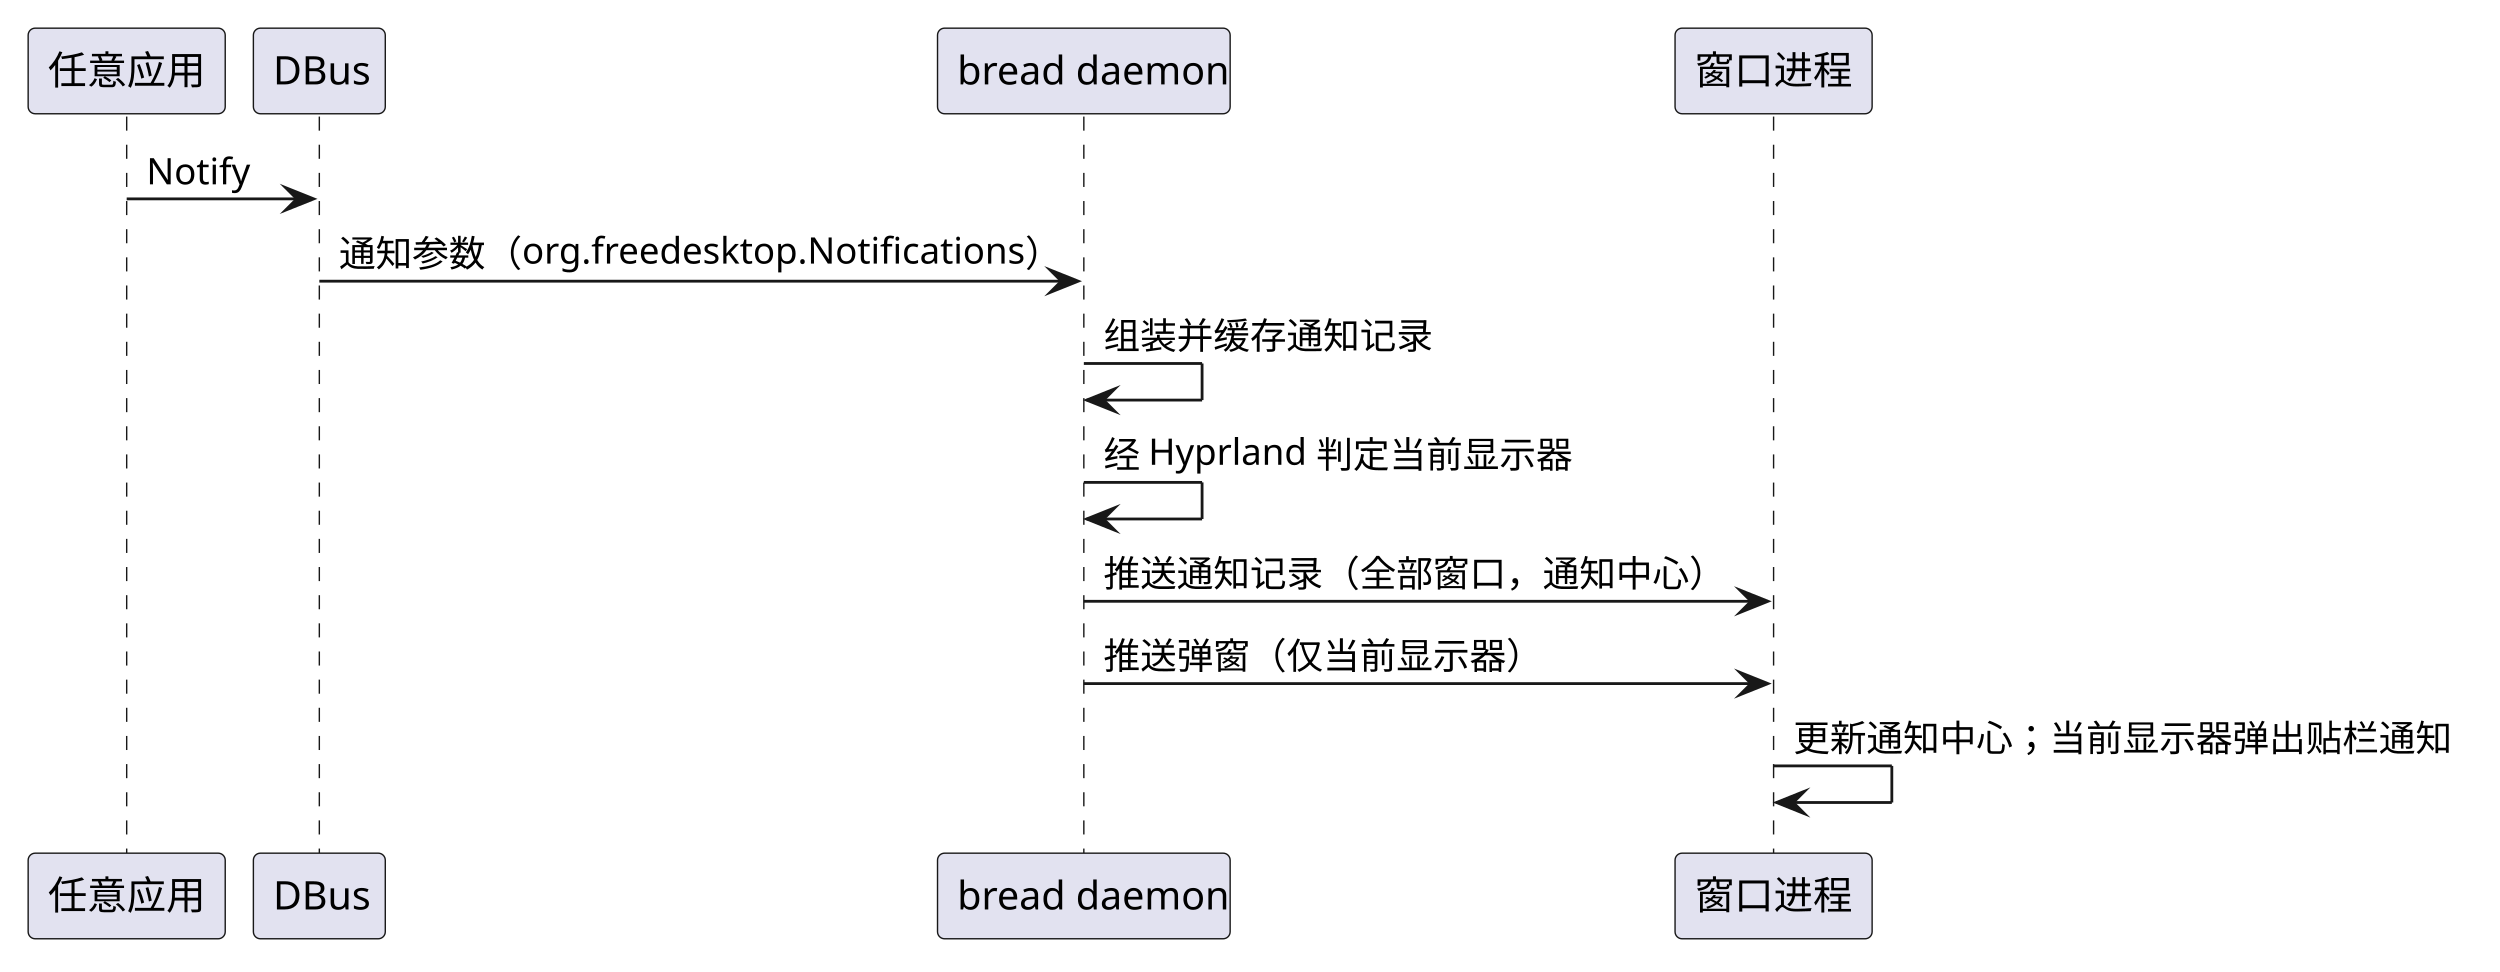
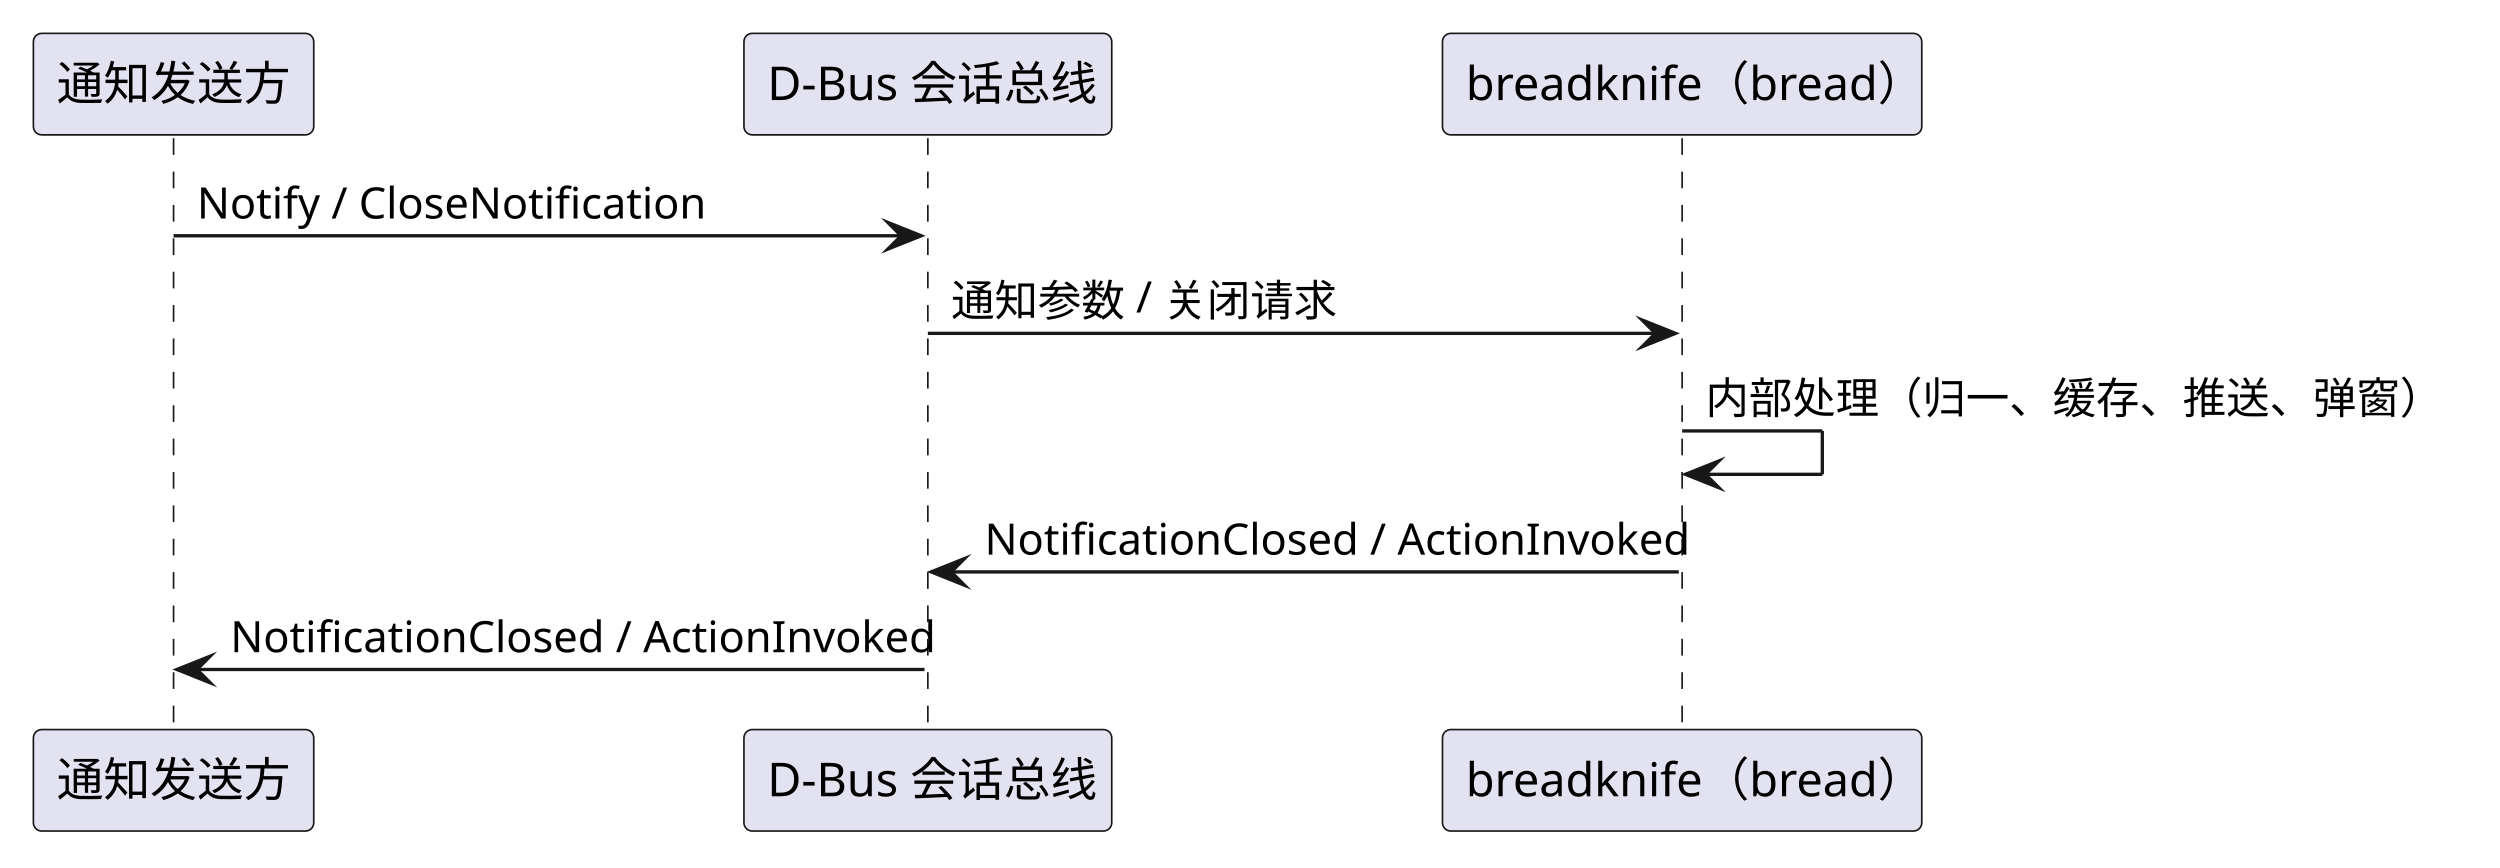
- <svg xmlns="http://www.w3.org/2000/svg" version="1.1" data-diagram-type="SEQUENCE" style="width:888px;height:345px;background:#FFFFFF;" width="888px" height="345px" viewBox="0 0 888 345" zoomAndPan="magnify" preserveAspectRatio="none" contentStyleType="text/css">
+ <svg xmlns="http://www.w3.org/2000/svg" version="1.1" data-diagram-type="SEQUENCE" style="width:749px;height:260px;background:#FFFFFF;" width="749px" height="260px" viewBox="0 0 749 260" zoomAndPan="magnify" preserveAspectRatio="none" contentStyleType="text/css">
  <defs />
  <g font-family="sans-serif" lengthAdjust="spacing">
    <g>
-       <rect x="41.5" y="41.406" width="8" height="261.641" fill="#000" fill-opacity="0" />
-       <line x1="45" y1="41.406" x2="45" y2="303.047" style="stroke:#181818;stroke-width:0.5;stroke-dasharray:5,5;" />
+       <rect x="48.5" y="41.406" width="8" height="177.172" fill="#000" fill-opacity="0" />
+       <line x1="52" y1="41.406" x2="52" y2="218.578" style="stroke:#181818;stroke-width:0.5;stroke-dasharray:5,5;" />
    </g>
    <g>
-       <rect x="109.927" y="41.406" width="8" height="261.641" fill="#000" fill-opacity="0" />
-       <line x1="113.427" y1="41.406" x2="113.427" y2="303.047" style="stroke:#181818;stroke-width:0.5;stroke-dasharray:5,5;" />
+       <rect x="274.482" y="41.406" width="8" height="177.172" fill="#000" fill-opacity="0" />
+       <line x1="277.982" y1="41.406" x2="277.982" y2="218.578" style="stroke:#181818;stroke-width:0.5;stroke-dasharray:5,5;" />
    </g>
    <g>
-       <rect x="381.479" y="41.406" width="8" height="261.641" fill="#000" fill-opacity="0" />
-       <line x1="384.979" y1="41.406" x2="384.979" y2="303.047" style="stroke:#181818;stroke-width:0.5;stroke-dasharray:5,5;" />
+       <rect x="500.465" y="41.406" width="8" height="177.172" fill="#000" fill-opacity="0" />
+       <line x1="503.965" y1="41.406" x2="503.965" y2="218.578" style="stroke:#181818;stroke-width:0.5;stroke-dasharray:5,5;" />
    </g>
-     <g>
-       <rect x="626.479" y="41.406" width="8" height="261.641" fill="#000" fill-opacity="0" />
-       <line x1="629.979" y1="41.406" x2="629.979" y2="303.047" style="stroke:#181818;stroke-width:0.5;stroke-dasharray:5,5;" />
-     </g>
-     <rect x="10" y="10" width="70" height="30.406" fill="#E2E2F0" style="stroke:#181818;stroke-width:0.5;" rx="2.5" ry="2.5" />
-     <text x="17" y="29.988" fill="#000" font-size="14" textLength="56">任意应用</text>
-     <rect x="90" y="10" width="46.854" height="30.406" fill="#E2E2F0" style="stroke:#181818;stroke-width:0.5;" rx="2.5" ry="2.5" />
-     <text x="97" y="29.988" fill="#000" font-size="14" textLength="32.854">DBus</text>
-     <rect x="333.009" y="10" width="103.94" height="30.406" fill="#E2E2F0" style="stroke:#181818;stroke-width:0.5;" rx="2.5" ry="2.5" />
-     <text x="340.009" y="29.988" fill="#000" font-size="14" textLength="89.94">bread daemon</text>
-     <rect x="594.979" y="10" width="70" height="30.406" fill="#E2E2F0" style="stroke:#181818;stroke-width:0.5;" rx="2.5" ry="2.5" />
-     <text x="601.979" y="29.988" fill="#000" font-size="14" textLength="56">窗口进程</text>
-     <rect x="10" y="303.047" width="70" height="30.406" fill="#E2E2F0" style="stroke:#181818;stroke-width:0.5;" rx="2.5" ry="2.5" />
-     <text x="17" y="323.035" fill="#000" font-size="14" textLength="56">任意应用</text>
-     <rect x="90" y="303.047" width="46.854" height="30.406" fill="#E2E2F0" style="stroke:#181818;stroke-width:0.5;" rx="2.5" ry="2.5" />
-     <text x="97" y="323.035" fill="#000" font-size="14" textLength="32.854">DBus</text>
-     <rect x="333.009" y="303.047" width="103.94" height="30.406" fill="#E2E2F0" style="stroke:#181818;stroke-width:0.5;" rx="2.5" ry="2.5" />
-     <text x="340.009" y="323.035" fill="#000" font-size="14" textLength="89.94">bread daemon</text>
-     <rect x="594.979" y="303.047" width="70" height="30.406" fill="#E2E2F0" style="stroke:#181818;stroke-width:0.5;" rx="2.5" ry="2.5" />
-     <text x="601.979" y="323.035" fill="#000" font-size="14" textLength="56">窗口进程</text>
-     <polygon points="101.427,66.641,111.427,70.641,101.427,74.641,105.427,70.641" fill="#181818" style="stroke:#181818;stroke-width:1;stroke-linejoin:miter;stroke-miterlimit:10;" />
-     <line x1="45" y1="70.641" x2="107.427" y2="70.641" style="stroke:#181818;stroke-width:1;" />
-     <text x="52" y="65.467" fill="#000" font-size="13" textLength="34.772">Notify</text>
-     <polygon points="372.979,95.875,382.979,99.875,372.979,103.875,376.979,99.875" fill="#181818" style="stroke:#181818;stroke-width:1;stroke-linejoin:miter;stroke-miterlimit:10;" />
-     <line x1="113.427" y1="99.875" x2="378.979" y2="99.875" style="stroke:#181818;stroke-width:1;" />
-     <text x="120.427" y="94.701" fill="#000" font-size="13" textLength="247.552">通知参数（org.freedesktop.Notifications）</text>
-     <line x1="384.979" y1="129.109" x2="426.979" y2="129.109" style="stroke:#181818;stroke-width:1;" />
-     <line x1="426.979" y1="129.109" x2="426.979" y2="142.109" style="stroke:#181818;stroke-width:1;" />
-     <line x1="385.979" y1="142.109" x2="426.979" y2="142.109" style="stroke:#181818;stroke-width:1;" />
-     <polygon points="395.979,138.109,385.979,142.109,395.979,146.109,391.979,142.109" fill="#181818" style="stroke:#181818;stroke-width:1;stroke-linejoin:miter;stroke-miterlimit:10;" />
-     <text x="391.979" y="123.936" fill="#000" font-size="13" textLength="117">组装并缓存通知记录</text>
-     <line x1="384.979" y1="171.344" x2="426.979" y2="171.344" style="stroke:#181818;stroke-width:1;" />
-     <line x1="426.979" y1="171.344" x2="426.979" y2="184.344" style="stroke:#181818;stroke-width:1;" />
-     <line x1="385.979" y1="184.344" x2="426.979" y2="184.344" style="stroke:#181818;stroke-width:1;" />
-     <polygon points="395.979,180.344,385.979,184.344,395.979,188.344,391.979,184.344" fill="#181818" style="stroke:#181818;stroke-width:1;stroke-linejoin:miter;stroke-miterlimit:10;" />
-     <text x="391.979" y="166.17" fill="#000" font-size="13" textLength="162.322">经 Hyprland 判定当前显示器</text>
-     <polygon points="617.979,209.578,627.979,213.578,617.979,217.578,621.979,213.578" fill="#181818" style="stroke:#181818;stroke-width:1;stroke-linejoin:miter;stroke-miterlimit:10;" />
-     <line x1="384.979" y1="213.578" x2="623.979" y2="213.578" style="stroke:#181818;stroke-width:1;" />
-     <text x="391.979" y="208.404" fill="#000" font-size="13" textLength="221">推送通知记录（全部窗口，通知中心）</text>
-     <polygon points="617.979,238.813,627.979,242.813,617.979,246.813,621.979,242.813" fill="#181818" style="stroke:#181818;stroke-width:1;stroke-linejoin:miter;stroke-miterlimit:10;" />
-     <line x1="384.979" y1="242.813" x2="623.979" y2="242.813" style="stroke:#181818;stroke-width:1;" />
-     <text x="391.979" y="237.639" fill="#000" font-size="13" textLength="156">推送弹窗（仅当前显示器）</text>
-     <line x1="629.979" y1="272.047" x2="671.979" y2="272.047" style="stroke:#181818;stroke-width:1;" />
-     <line x1="671.979" y1="272.047" x2="671.979" y2="285.047" style="stroke:#181818;stroke-width:1;" />
-     <line x1="630.979" y1="285.047" x2="671.979" y2="285.047" style="stroke:#181818;stroke-width:1;" />
-     <polygon points="640.979,281.047,630.979,285.047,640.979,289.047,636.979,285.047" fill="#181818" style="stroke:#181818;stroke-width:1;stroke-linejoin:miter;stroke-miterlimit:10;" />
-     <text x="636.979" y="266.873" fill="#000" font-size="13" textLength="234">更新通知中心；当前显示器弹出贴栏通知</text>
+     <rect x="10" y="10" width="84" height="30.406" fill="#E2E2F0" style="stroke:#181818;stroke-width:0.5;" rx="2.5" ry="2.5" />
+     <text x="17" y="29.988" fill="#000" font-size="14" textLength="70">通知发送方</text>
+     <rect x="222.885" y="10" width="110.195" height="30.406" fill="#E2E2F0" style="stroke:#181818;stroke-width:0.5;" rx="2.5" ry="2.5" />
+     <text x="229.885" y="29.988" fill="#000" font-size="14" textLength="96.195">D-Bus 会话总线</text>
+     <rect x="432.163" y="10" width="143.602" height="30.406" fill="#E2E2F0" style="stroke:#181818;stroke-width:0.5;" rx="2.5" ry="2.5" />
+     <text x="439.163" y="29.988" fill="#000" font-size="14" textLength="129.602">breadknife（bread）</text>
+     <rect x="10" y="218.578" width="84" height="30.406" fill="#E2E2F0" style="stroke:#181818;stroke-width:0.5;" rx="2.5" ry="2.5" />
+     <text x="17" y="238.566" fill="#000" font-size="14" textLength="70">通知发送方</text>
+     <rect x="222.885" y="218.578" width="110.195" height="30.406" fill="#E2E2F0" style="stroke:#181818;stroke-width:0.5;" rx="2.5" ry="2.5" />
+     <text x="229.885" y="238.566" fill="#000" font-size="14" textLength="96.195">D-Bus 会话总线</text>
+     <rect x="432.163" y="218.578" width="143.602" height="30.406" fill="#E2E2F0" style="stroke:#181818;stroke-width:0.5;" rx="2.5" ry="2.5" />
+     <text x="439.163" y="238.566" fill="#000" font-size="14" textLength="129.602">breadknife（bread）</text>
+     <polygon points="265.982,66.641,275.982,70.641,265.982,74.641,269.982,70.641" fill="#181818" style="stroke:#181818;stroke-width:1;stroke-linejoin:miter;stroke-miterlimit:10;" />
+     <line x1="52" y1="70.641" x2="271.982" y2="70.641" style="stroke:#181818;stroke-width:1;" />
+     <text x="59" y="65.467" fill="#000" font-size="13" textLength="146.891">Notify / CloseNotification</text>
+     <polygon points="491.965,95.875,501.965,99.875,491.965,103.875,495.965,99.875" fill="#181818" style="stroke:#181818;stroke-width:1;stroke-linejoin:miter;stroke-miterlimit:10;" />
+     <line x1="277.982" y1="99.875" x2="497.965" y2="99.875" style="stroke:#181818;stroke-width:1;" />
+     <text x="284.982" y="94.701" fill="#000" font-size="13" textLength="115.813">通知参数 / 关闭请求</text>
+     <line x1="503.965" y1="129.109" x2="545.965" y2="129.109" style="stroke:#181818;stroke-width:1;" />
+     <line x1="545.965" y1="129.109" x2="545.965" y2="142.109" style="stroke:#181818;stroke-width:1;" />
+     <line x1="504.965" y1="142.109" x2="545.965" y2="142.109" style="stroke:#181818;stroke-width:1;" />
+     <polygon points="514.965,138.109,504.965,142.109,514.965,146.109,510.965,142.109" fill="#181818" style="stroke:#181818;stroke-width:1;stroke-linejoin:miter;stroke-miterlimit:10;" />
+     <text x="510.965" y="123.936" fill="#000" font-size="13" textLength="221">内部处理（归一、缓存、推送、弹窗）</text>
+     <polygon points="288.982,167.344,278.982,171.344,288.982,175.344,284.982,171.344" fill="#181818" style="stroke:#181818;stroke-width:1;stroke-linejoin:miter;stroke-miterlimit:10;" />
+     <line x1="282.982" y1="171.344" x2="502.965" y2="171.344" style="stroke:#181818;stroke-width:1;" />
+     <text x="294.982" y="166.17" fill="#000" font-size="13" textLength="201.982">NotificationClosed / ActionInvoked</text>
+     <polygon points="63,196.578,53,200.578,63,204.578,59,200.578" fill="#181818" style="stroke:#181818;stroke-width:1;stroke-linejoin:miter;stroke-miterlimit:10;" />
+     <line x1="57" y1="200.578" x2="276.982" y2="200.578" style="stroke:#181818;stroke-width:1;" />
+     <text x="69" y="195.404" fill="#000" font-size="13" textLength="201.982">NotificationClosed / ActionInvoked</text>
  </g>
</svg>
